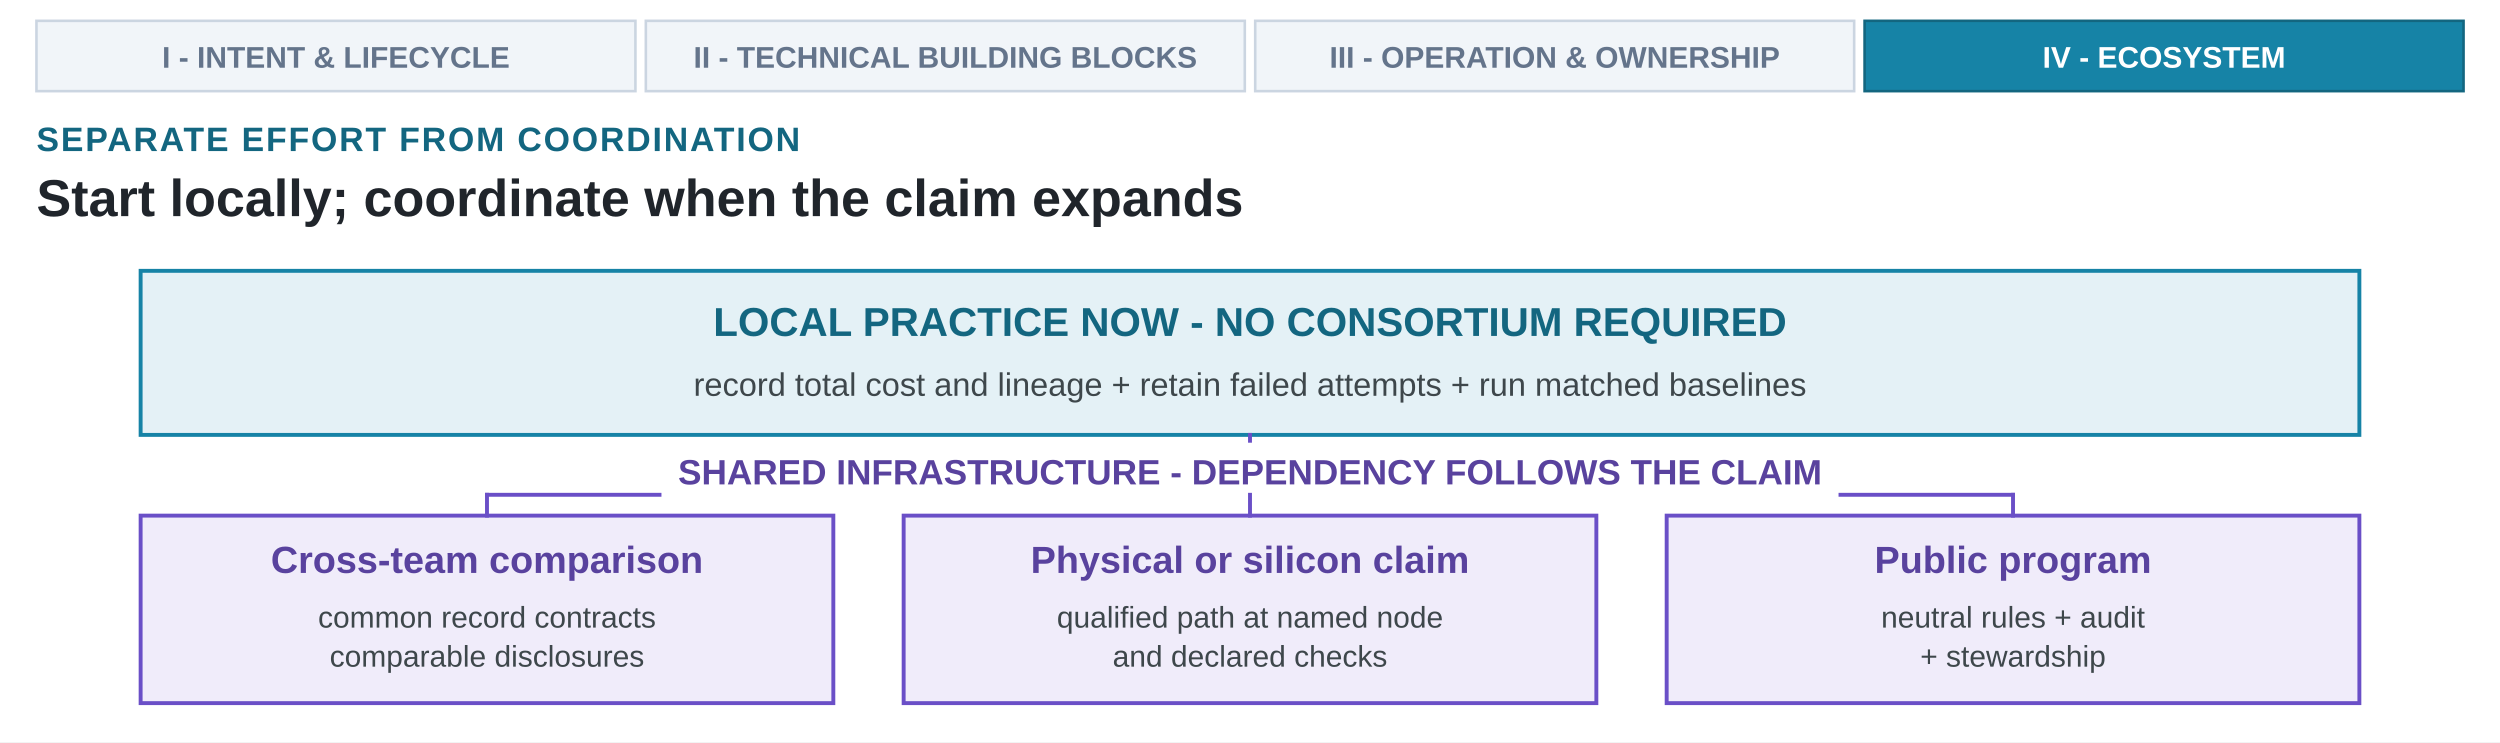
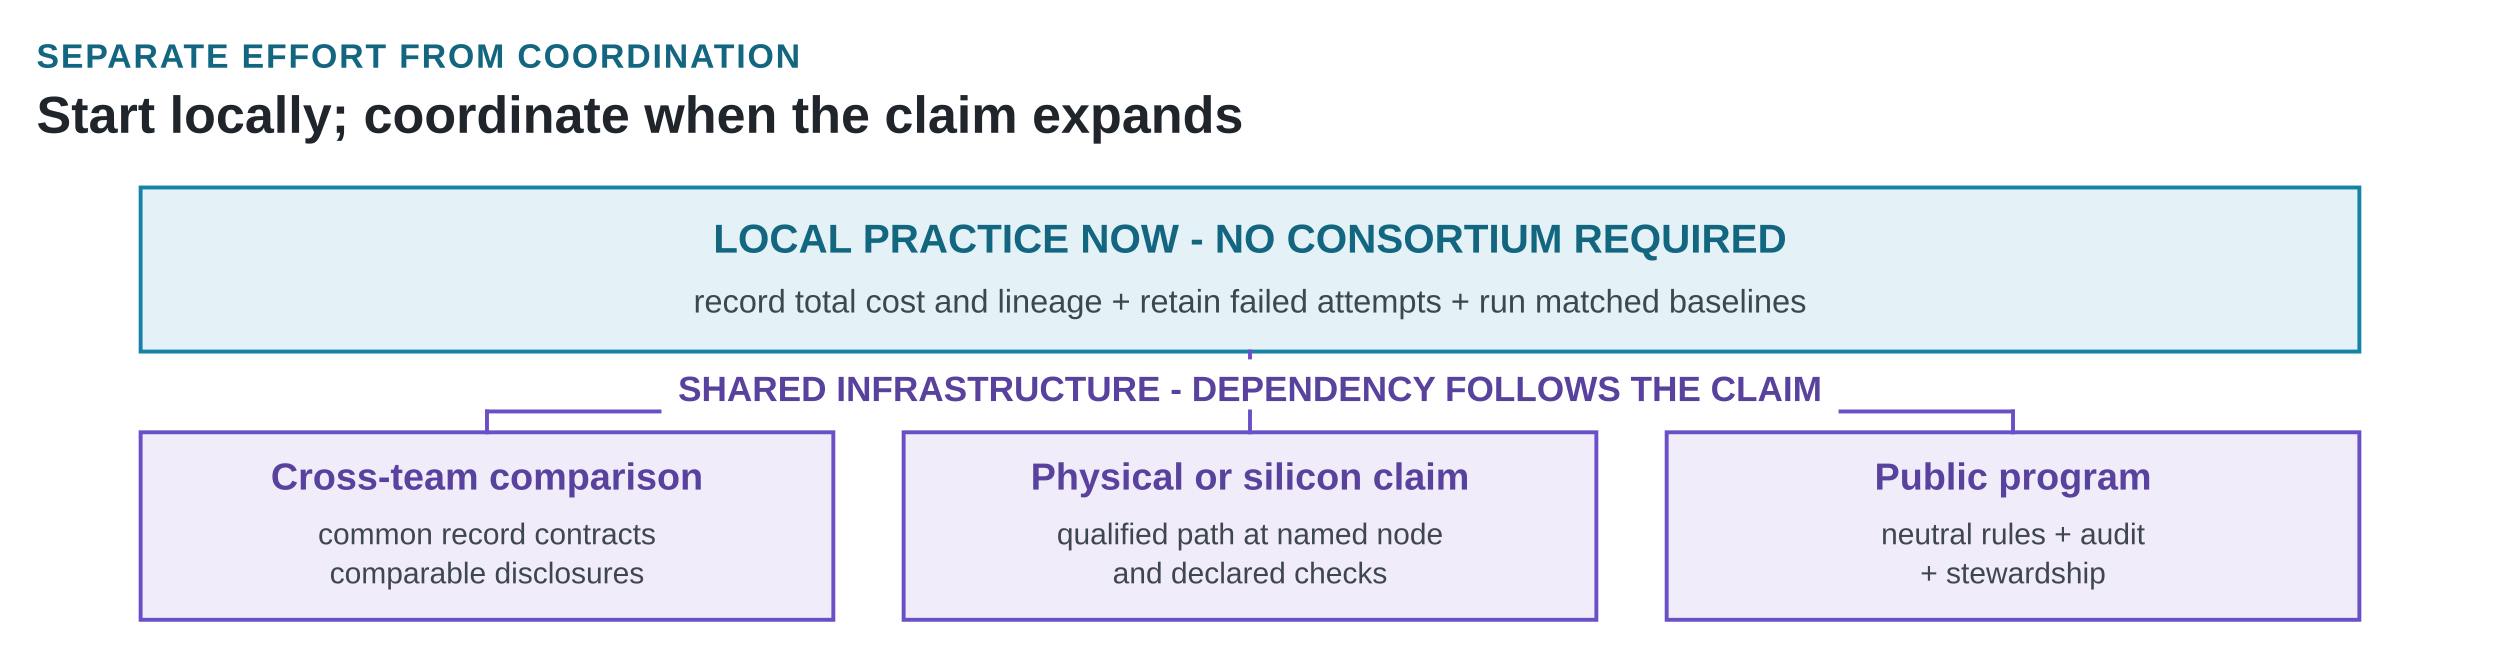
- <svg xmlns="http://www.w3.org/2000/svg" viewBox="0 0 960 285" role="img" aria-labelledby="cover-title-12 cover-desc-12">
+ <svg xmlns="http://www.w3.org/2000/svg" viewBox="0 32 960 253" role="img" aria-labelledby="cover-title-12 cover-desc-12">
  <defs>
    <marker id="arrow-ink" viewBox="0 0 10 10" refX="8" refY="5" markerWidth="7" markerHeight="7" orient="auto">
      <path d="M 0 1 L 9 5 L 0 9 Z" fill="#20252B" />
    </marker>
  </defs>
  <rect x="0" y="0" width="960" height="285" fill="#FFFFFF" />
-   <rect x="14.0" y="8" width="230.0" height="27" fill="#F1F5F9" stroke="#CBD5E1" stroke-width="1.0" />
-   <text x="129.0" y="26" text-anchor="middle" font-family="Arial, Helvetica, sans-serif" font-size="11.5" font-weight="600" fill="#64748B">I - INTENT &amp; LIFECYCLE</text>
-   <rect x="248.0" y="8" width="230.0" height="27" fill="#F1F5F9" stroke="#CBD5E1" stroke-width="1.0" />
-   <text x="363.0" y="26" text-anchor="middle" font-family="Arial, Helvetica, sans-serif" font-size="11.5" font-weight="600" fill="#64748B">II - TECHNICAL BUILDING BLOCKS</text>
-   <rect x="482.0" y="8" width="230.0" height="27" fill="#F1F5F9" stroke="#CBD5E1" stroke-width="1.0" />
-   <text x="597.0" y="26" text-anchor="middle" font-family="Arial, Helvetica, sans-serif" font-size="11.5" font-weight="600" fill="#64748B">III - OPERATION &amp; OWNERSHIP</text>
-   <rect x="716.0" y="8" width="230.0" height="27" fill="#1683A6" stroke="#136680" stroke-width="1.0" />
-   <text x="831.0" y="26" text-anchor="middle" font-family="Arial, Helvetica, sans-serif" font-size="11.5" font-weight="700" fill="#FFFFFF">IV - ECOSYSTEM</text>
  <text x="14" y="58" text-anchor="start" font-family="Arial, Helvetica, sans-serif" font-size="13" font-weight="700" fill="#136680" letter-spacing="0.7">SEPARATE EFFORT FROM COORDINATION</text>
  <text x="14" y="83" text-anchor="start" font-family="Arial, Helvetica, sans-serif" font-size="20" font-weight="700" fill="#20252B">Start locally; coordinate when the claim expands</text>
  <rect x="54" y="104" width="852" height="63" fill="#E4F1F6" stroke="#1683A6" stroke-width="1.5" />
  <text x="480.0" y="129" text-anchor="middle" font-family="Arial, Helvetica, sans-serif" font-size="15.5" font-weight="700" fill="#136680">LOCAL PRACTICE NOW  -  NO CONSORTIUM REQUIRED</text>
  <text x="480.0" y="152" text-anchor="middle" font-family="Arial, Helvetica, sans-serif" font-size="12.5" font-weight="400" fill="#3E474B">record total cost and lineage + retain failed attempts + run matched baselines</text>
  <path d="M 480 167 V 190" fill="none" stroke="#6A4FC7" stroke-width="1.5" stroke-linecap="square" stroke-linejoin="miter" />
  <path d="M 187 190 H 773" fill="none" stroke="#6A4FC7" stroke-width="1.5" stroke-linecap="square" stroke-linejoin="miter" />
  <rect x="254" y="170" width="452" height="23" fill="#FFFFFF" stroke="none" />
  <text x="480" y="186" text-anchor="middle" font-family="Arial, Helvetica, sans-serif" font-size="13.5" font-weight="700" fill="#59429E">SHARED INFRASTRUCTURE  -  DEPENDENCY FOLLOWS THE CLAIM</text>
  <rect x="54" y="198" width="266" height="72" fill="#F0ECFA" stroke="#6A4FC7" stroke-width="1.5" />
  <text x="187.0" y="220" text-anchor="middle" font-family="Arial, Helvetica, sans-serif" font-size="14.5" font-weight="700" fill="#59429E">Cross-team comparison</text>
  <text x="187.0" y="241" text-anchor="middle" font-family="Arial, Helvetica, sans-serif" font-size="11.5" font-weight="400" fill="#3E474B">common record contracts</text>
  <text x="187.0" y="256" text-anchor="middle" font-family="Arial, Helvetica, sans-serif" font-size="11.5" font-weight="400" fill="#3E474B">comparable disclosures</text>
  <rect x="347" y="198" width="266" height="72" fill="#F0ECFA" stroke="#6A4FC7" stroke-width="1.5" />
  <text x="480.0" y="220" text-anchor="middle" font-family="Arial, Helvetica, sans-serif" font-size="14.5" font-weight="700" fill="#59429E">Physical or silicon claim</text>
  <text x="480.0" y="241" text-anchor="middle" font-family="Arial, Helvetica, sans-serif" font-size="11.5" font-weight="400" fill="#3E474B">qualified path at named node</text>
  <text x="480.0" y="256" text-anchor="middle" font-family="Arial, Helvetica, sans-serif" font-size="11.5" font-weight="400" fill="#3E474B">and declared checks</text>
  <rect x="640" y="198" width="266" height="72" fill="#F0ECFA" stroke="#6A4FC7" stroke-width="1.5" />
  <text x="773.0" y="220" text-anchor="middle" font-family="Arial, Helvetica, sans-serif" font-size="14.5" font-weight="700" fill="#59429E">Public program</text>
  <text x="773.0" y="241" text-anchor="middle" font-family="Arial, Helvetica, sans-serif" font-size="11.5" font-weight="400" fill="#3E474B">neutral rules + audit</text>
  <text x="773.0" y="256" text-anchor="middle" font-family="Arial, Helvetica, sans-serif" font-size="11.5" font-weight="400" fill="#3E474B">+ stewardship</text>
  <path d="M 187 190 V 198" fill="none" stroke="#6A4FC7" stroke-width="1.5" stroke-linecap="square" stroke-linejoin="miter" />
  <path d="M 480 190 V 198" fill="none" stroke="#6A4FC7" stroke-width="1.5" stroke-linecap="square" stroke-linejoin="miter" />
  <path d="M 773 190 V 198" fill="none" stroke="#6A4FC7" stroke-width="1.5" stroke-linecap="square" stroke-linejoin="miter" />
</svg>
